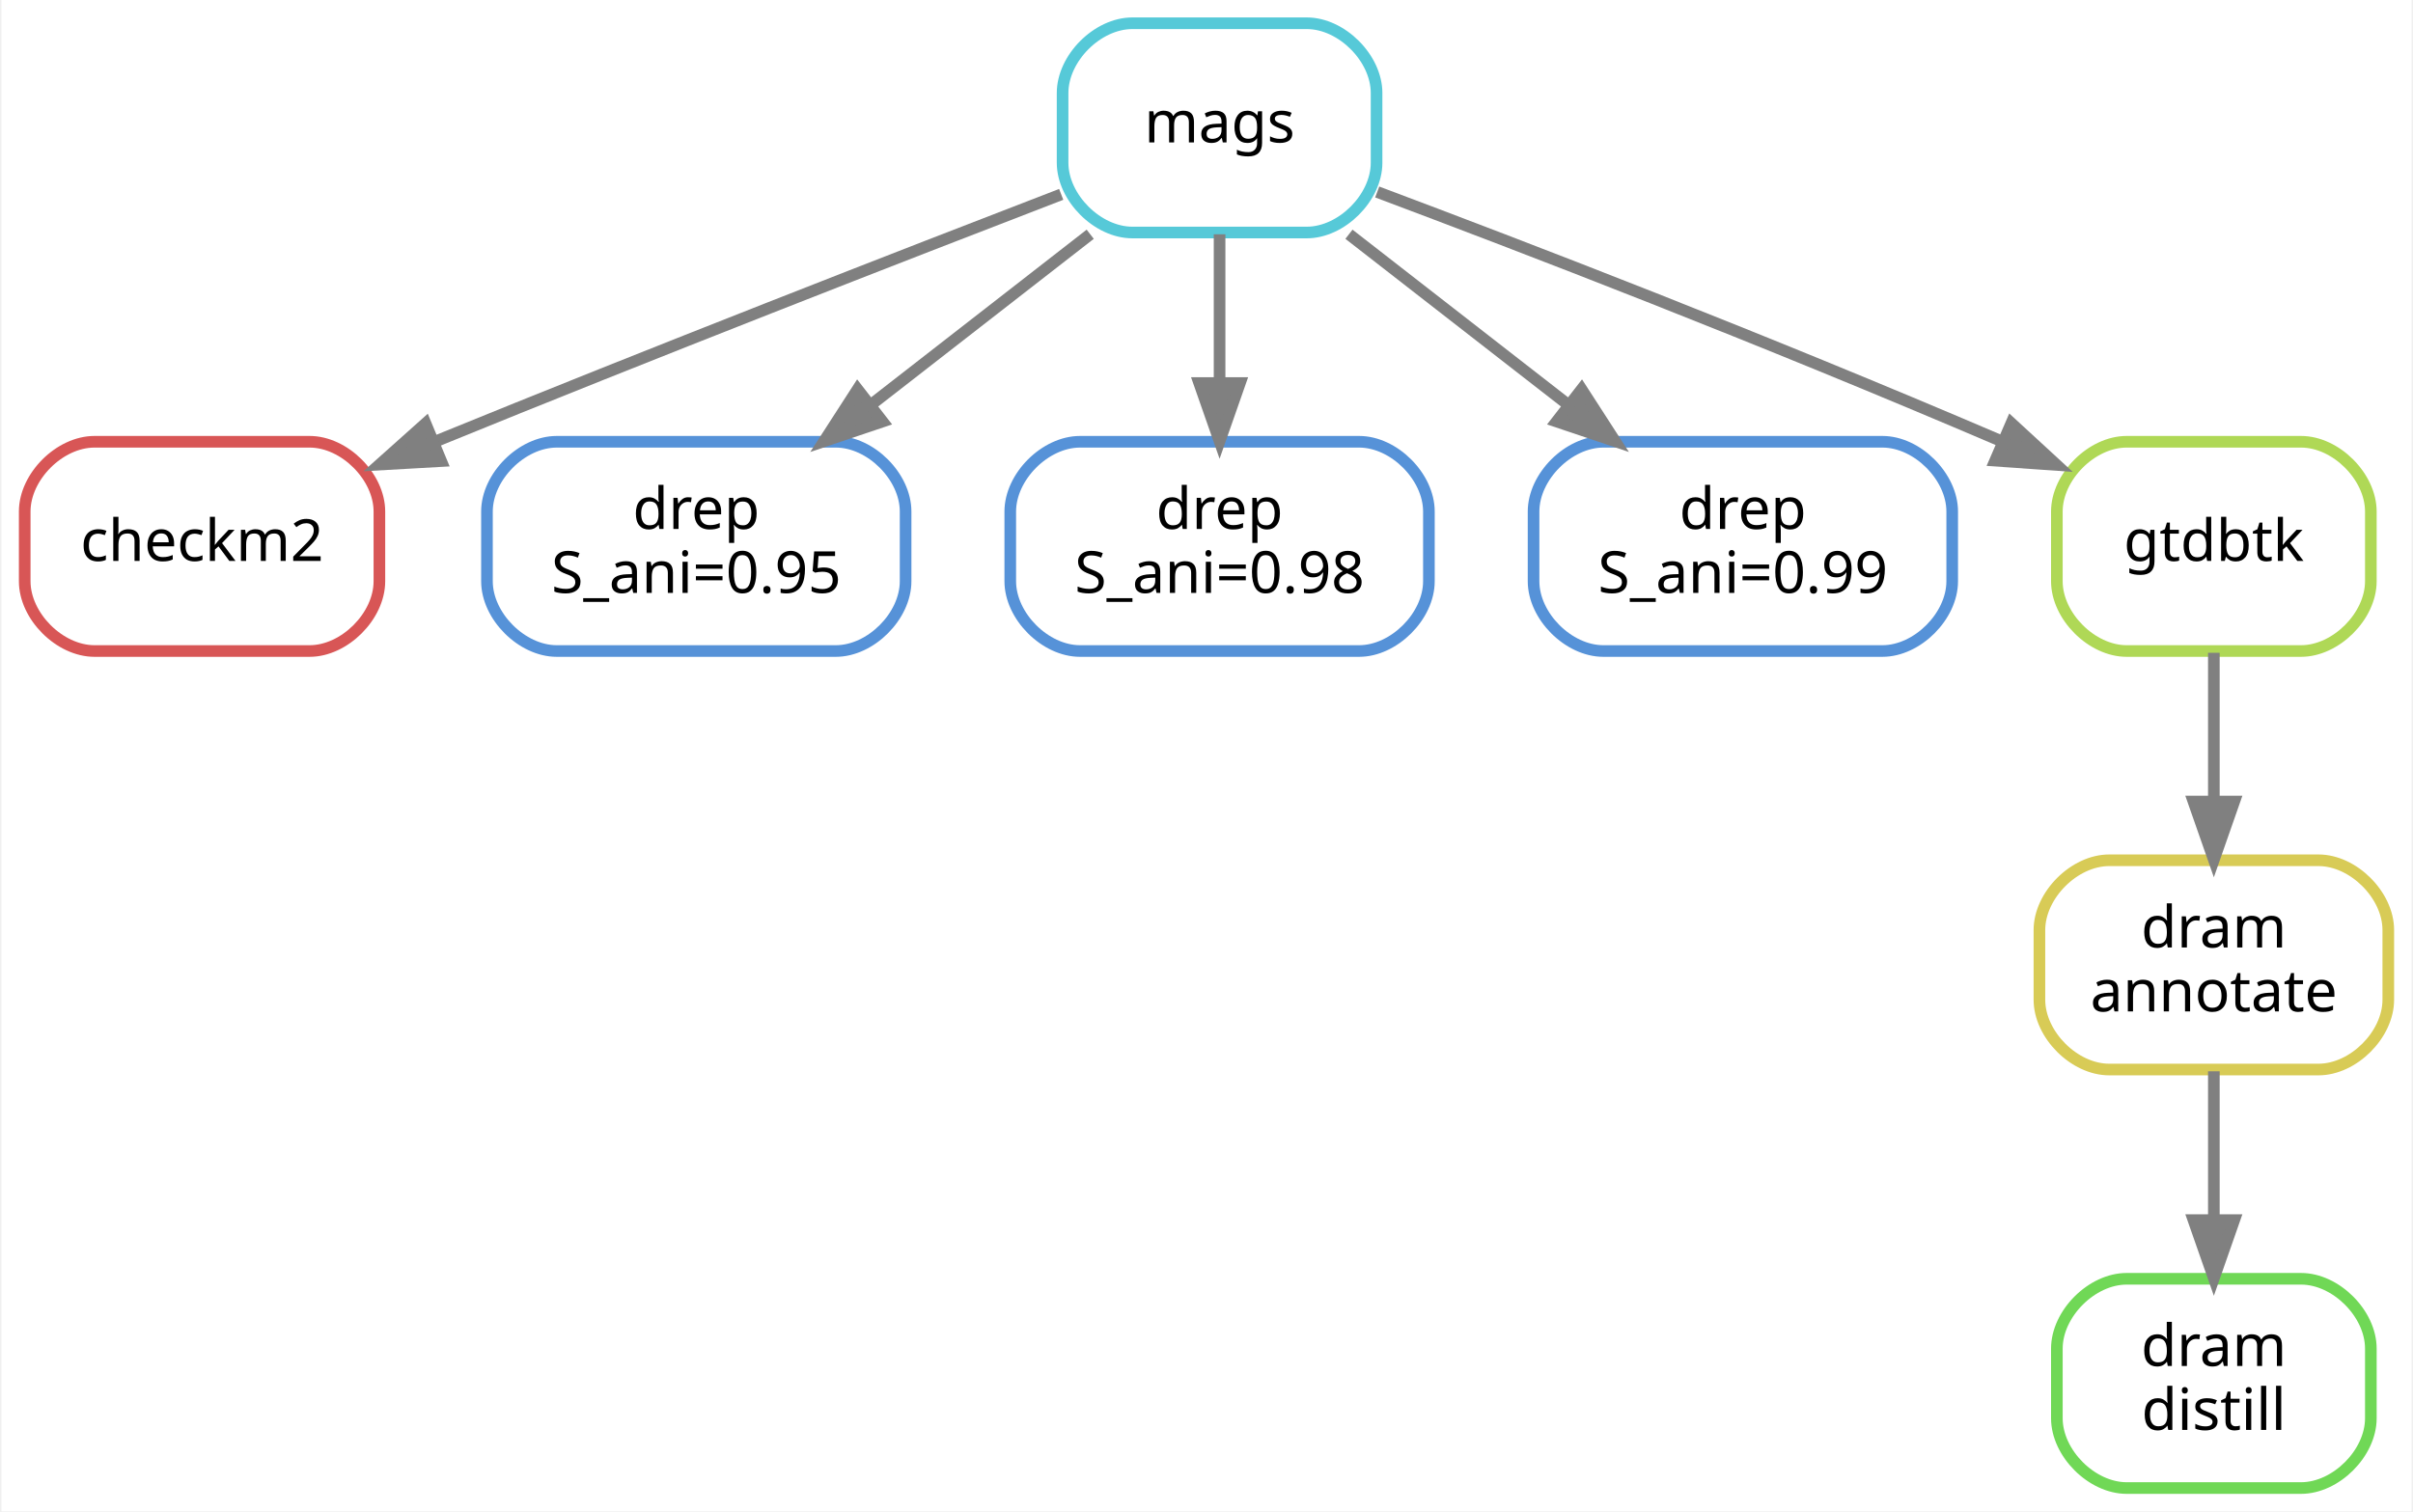
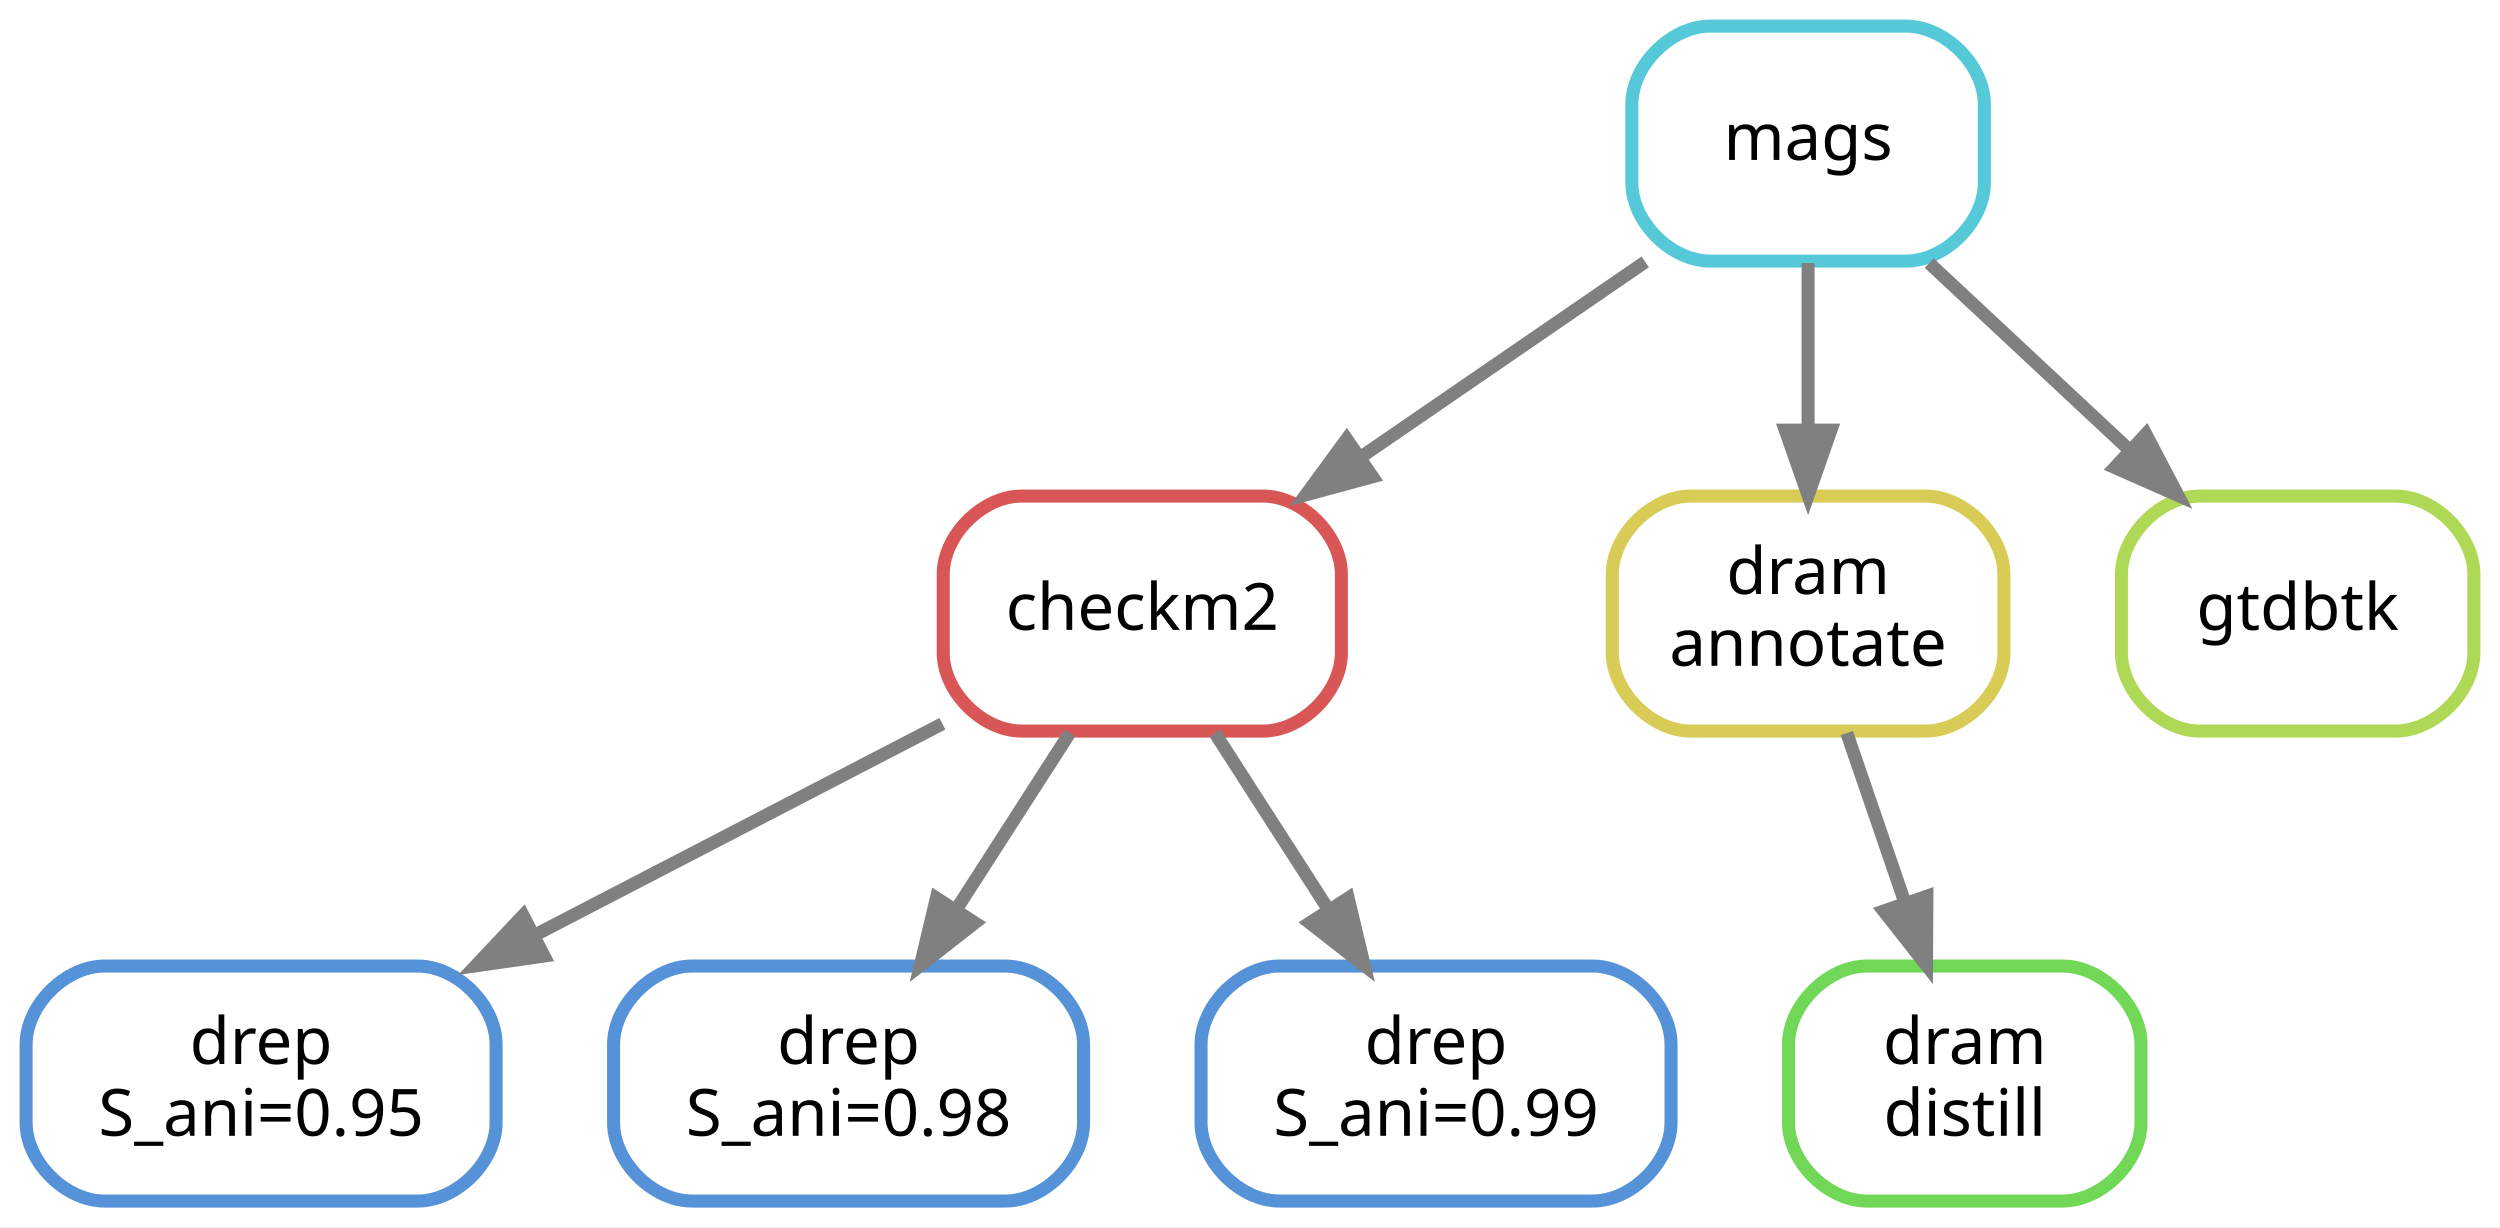
- <svg xmlns="http://www.w3.org/2000/svg" width="415pt" height="260pt" viewBox="0.00 0.00 414.50 260.00">
-   <g id="graph0" class="graph" transform="scale(1 1) rotate(0) translate(4 256)">
-     <polygon fill="white" stroke="transparent" points="-4,4 -4,-256 410.5,-256 410.5,4 -4,4" />
+ <svg xmlns="http://www.w3.org/2000/svg" width="383pt" height="188pt" viewBox="0.00 0.00 383.00 188.00">
+   <g id="graph0" class="graph" transform="scale(1 1) rotate(0) translate(4 184)">
+     <polygon fill="white" stroke="transparent" points="-4,4 -4,-184 379,-184 379,4 -4,4" />
    <g id="node1" class="node">
-       <path fill="none" stroke="#56c9d8" stroke-width="2" d="M220.5,-252C220.5,-252 190.5,-252 190.5,-252 184.5,-252 178.5,-246 178.5,-240 178.5,-240 178.5,-228 178.5,-228 178.5,-222 184.5,-216 190.5,-216 190.5,-216 220.5,-216 220.5,-216 226.5,-216 232.5,-222 232.5,-228 232.5,-228 232.5,-240 232.5,-240 232.5,-246 226.5,-252 220.5,-252" />
-       <text text-anchor="middle" x="205.5" y="-231.5" font-family="sans" font-size="10.00">mags</text>
+       <path fill="none" stroke="#56c9d8" stroke-width="2" d="M288,-180C288,-180 258,-180 258,-180 252,-180 246,-174 246,-168 246,-168 246,-156 246,-156 246,-150 252,-144 258,-144 258,-144 288,-144 288,-144 294,-144 300,-150 300,-156 300,-156 300,-168 300,-168 300,-174 294,-180 288,-180" />
+       <text text-anchor="middle" x="273" y="-159.5" font-family="sans" font-size="10.00">mags</text>
    </g>
    <g id="node2" class="node">
-       <path fill="none" stroke="#d85656" stroke-width="2" d="M49,-180C49,-180 12,-180 12,-180 6,-180 0,-174 0,-168 0,-168 0,-156 0,-156 0,-150 6,-144 12,-144 12,-144 49,-144 49,-144 55,-144 61,-150 61,-156 61,-156 61,-168 61,-168 61,-174 55,-180 49,-180" />
-       <text text-anchor="middle" x="30.5" y="-159.5" font-family="sans" font-size="10.00">checkm2</text>
+       <path fill="none" stroke="#d85656" stroke-width="2" d="M189.5,-108C189.5,-108 152.5,-108 152.5,-108 146.5,-108 140.5,-102 140.5,-96 140.5,-96 140.5,-84 140.5,-84 140.5,-78 146.5,-72 152.5,-72 152.5,-72 189.5,-72 189.5,-72 195.5,-72 201.5,-78 201.5,-84 201.5,-84 201.5,-96 201.5,-96 201.5,-102 195.5,-108 189.5,-108" />
+       <text text-anchor="middle" x="171" y="-87.5" font-family="sans" font-size="10.00">checkm2</text>
    </g>
    <g id="edge1" class="edge">
-       <path fill="none" stroke="grey" stroke-width="2" d="M178.26,-222.56C150.93,-212.03 107.68,-195.19 70.5,-180 70.4,-179.96 70.31,-179.92 70.21,-179.88" />
-       <polygon fill="grey" stroke="grey" stroke-width="2" points="71.62,-176.68 61.04,-176.08 68.94,-183.14 71.62,-176.68" />
+       <path fill="none" stroke="grey" stroke-width="2" d="M248.05,-143.88C234.96,-134.89 218.74,-123.76 204.56,-114.03" />
+       <polygon fill="grey" stroke="grey" stroke-width="2" points="206.27,-110.96 196.05,-108.19 202.31,-116.73 206.27,-110.96" />
+     </g>
+     <g id="node6" class="node">
+       <path fill="none" stroke="#d8cb56" stroke-width="2" d="M291,-108C291,-108 255,-108 255,-108 249,-108 243,-102 243,-96 243,-96 243,-84 243,-84 243,-78 249,-72 255,-72 255,-72 291,-72 291,-72 297,-72 303,-78 303,-84 303,-84 303,-96 303,-96 303,-102 297,-108 291,-108" />
+       <text text-anchor="middle" x="273" y="-93" font-family="sans" font-size="10.00">dram</text>
+       <text text-anchor="middle" x="273" y="-82" font-family="sans" font-size="10.00">annotate</text>
+     </g>
+     <g id="edge6" class="edge">
+       <path fill="none" stroke="grey" stroke-width="2" d="M273,-143.7C273,-135.98 273,-126.71 273,-118.11" />
+       <polygon fill="grey" stroke="grey" stroke-width="2" points="276.5,-118.1 273,-108.1 269.5,-118.1 276.5,-118.1" />
+     </g>
+     <g id="node8" class="node">
+       <path fill="none" stroke="#afd856" stroke-width="2" d="M363,-108C363,-108 333,-108 333,-108 327,-108 321,-102 321,-96 321,-96 321,-84 321,-84 321,-78 327,-72 333,-72 333,-72 363,-72 363,-72 369,-72 375,-78 375,-84 375,-84 375,-96 375,-96 375,-102 369,-108 363,-108" />
+       <text text-anchor="middle" x="348" y="-87.5" font-family="sans" font-size="10.00">gtdbtk</text>
+     </g>
+     <g id="edge5" class="edge">
+       <path fill="none" stroke="grey" stroke-width="2" d="M291.54,-143.7C300.8,-135.05 312.16,-124.45 322.26,-115.03" />
+       <polygon fill="grey" stroke="grey" stroke-width="2" points="324.75,-117.49 329.67,-108.1 319.98,-112.37 324.75,-117.49" />
    </g>
    <g id="node3" class="node">
-       <path fill="none" stroke="#5692d8" stroke-width="2" d="M139.5,-180C139.5,-180 91.5,-180 91.5,-180 85.5,-180 79.5,-174 79.5,-168 79.5,-168 79.5,-156 79.5,-156 79.5,-150 85.5,-144 91.5,-144 91.5,-144 139.5,-144 139.5,-144 145.5,-144 151.5,-150 151.5,-156 151.5,-156 151.5,-168 151.5,-168 151.5,-174 145.5,-180 139.5,-180" />
-       <text text-anchor="middle" x="115.5" y="-165" font-family="sans" font-size="10.00">drep</text>
-       <text text-anchor="middle" x="115.5" y="-154" font-family="sans" font-size="10.00">S_ani=0.95</text>
+       <path fill="none" stroke="#5692d8" stroke-width="2" d="M60,-36C60,-36 12,-36 12,-36 6,-36 0,-30 0,-24 0,-24 0,-12 0,-12 0,-6 6,0 12,0 12,0 60,0 60,0 66,0 72,-6 72,-12 72,-12 72,-24 72,-24 72,-30 66,-36 60,-36" />
+       <text text-anchor="middle" x="36" y="-21" font-family="sans" font-size="10.00">drep</text>
+       <text text-anchor="middle" x="36" y="-10" font-family="sans" font-size="10.00">S_ani=0.95</text>
    </g>
    <g id="edge2" class="edge">
-       <path fill="none" stroke="grey" stroke-width="2" d="M183.25,-215.7C171.92,-206.88 157.97,-196.03 145.68,-186.47" />
-       <polygon fill="grey" stroke="grey" stroke-width="2" points="147.53,-183.48 137.49,-180.1 143.24,-189.01 147.53,-183.48" />
+       <path fill="none" stroke="grey" stroke-width="2" d="M140.37,-73.12C121.88,-63.53 98.08,-51.19 77.87,-40.71" />
+       <polygon fill="grey" stroke="grey" stroke-width="2" points="79.36,-37.54 68.87,-36.04 76.14,-43.75 79.36,-37.54" />
    </g>
    <g id="node4" class="node">
-       <path fill="none" stroke="#5692d8" stroke-width="2" d="M229.5,-180C229.5,-180 181.5,-180 181.5,-180 175.5,-180 169.5,-174 169.5,-168 169.5,-168 169.5,-156 169.5,-156 169.5,-150 175.5,-144 181.5,-144 181.5,-144 229.5,-144 229.5,-144 235.5,-144 241.5,-150 241.5,-156 241.5,-156 241.5,-168 241.5,-168 241.5,-174 235.5,-180 229.5,-180" />
-       <text text-anchor="middle" x="205.5" y="-165" font-family="sans" font-size="10.00">drep</text>
-       <text text-anchor="middle" x="205.5" y="-154" font-family="sans" font-size="10.00">S_ani=0.98</text>
+       <path fill="none" stroke="#5692d8" stroke-width="2" d="M150,-36C150,-36 102,-36 102,-36 96,-36 90,-30 90,-24 90,-24 90,-12 90,-12 90,-6 96,0 102,0 102,0 150,0 150,0 156,0 162,-6 162,-12 162,-12 162,-24 162,-24 162,-30 156,-36 150,-36" />
+       <text text-anchor="middle" x="126" y="-21" font-family="sans" font-size="10.00">drep</text>
+       <text text-anchor="middle" x="126" y="-10" font-family="sans" font-size="10.00">S_ani=0.98</text>
    </g>
    <g id="edge3" class="edge">
-       <path fill="none" stroke="grey" stroke-width="2" d="M205.5,-215.7C205.5,-207.98 205.5,-198.71 205.5,-190.11" />
-       <polygon fill="grey" stroke="grey" stroke-width="2" points="209,-190.1 205.5,-180.1 202,-190.1 209,-190.1" />
+       <path fill="none" stroke="grey" stroke-width="2" d="M159.88,-71.7C154.64,-63.56 148.3,-53.69 142.52,-44.7" />
+       <polygon fill="grey" stroke="grey" stroke-width="2" points="145.35,-42.62 137,-36.1 139.46,-46.41 145.35,-42.62" />
    </g>
    <g id="node5" class="node">
-       <path fill="none" stroke="#5692d8" stroke-width="2" d="M319.5,-180C319.5,-180 271.5,-180 271.5,-180 265.5,-180 259.5,-174 259.5,-168 259.5,-168 259.5,-156 259.5,-156 259.5,-150 265.5,-144 271.5,-144 271.5,-144 319.5,-144 319.5,-144 325.5,-144 331.5,-150 331.5,-156 331.5,-156 331.5,-168 331.5,-168 331.5,-174 325.5,-180 319.5,-180" />
-       <text text-anchor="middle" x="295.5" y="-165" font-family="sans" font-size="10.00">drep</text>
-       <text text-anchor="middle" x="295.5" y="-154" font-family="sans" font-size="10.00">S_ani=0.99</text>
+       <path fill="none" stroke="#5692d8" stroke-width="2" d="M240,-36C240,-36 192,-36 192,-36 186,-36 180,-30 180,-24 180,-24 180,-12 180,-12 180,-6 186,0 192,0 192,0 240,0 240,0 246,0 252,-6 252,-12 252,-12 252,-24 252,-24 252,-30 246,-36 240,-36" />
+       <text text-anchor="middle" x="216" y="-21" font-family="sans" font-size="10.00">drep</text>
+       <text text-anchor="middle" x="216" y="-10" font-family="sans" font-size="10.00">S_ani=0.99</text>
    </g>
    <g id="edge4" class="edge">
-       <path fill="none" stroke="grey" stroke-width="2" d="M227.75,-215.7C239.08,-206.88 253.03,-196.03 265.32,-186.47" />
-       <polygon fill="grey" stroke="grey" stroke-width="2" points="267.76,-189.01 273.51,-180.1 263.47,-183.48 267.76,-189.01" />
-     </g>
-     <g id="node8" class="node">
-       <path fill="none" stroke="#afd856" stroke-width="2" d="M391.5,-180C391.5,-180 361.5,-180 361.5,-180 355.5,-180 349.5,-174 349.5,-168 349.5,-168 349.5,-156 349.5,-156 349.5,-150 355.5,-144 361.5,-144 361.5,-144 391.5,-144 391.5,-144 397.5,-144 403.5,-150 403.5,-156 403.5,-156 403.5,-168 403.5,-168 403.5,-174 397.5,-180 391.5,-180" />
-       <text text-anchor="middle" x="376.5" y="-159.5" font-family="sans" font-size="10.00">gtdbtk</text>
-     </g>
-     <g id="edge5" class="edge">
-       <path fill="none" stroke="grey" stroke-width="2" d="M232.61,-222.97C258.15,-213.38 297.64,-198.23 340.08,-180.05" />
-       <polygon fill="grey" stroke="grey" stroke-width="2" points="341.67,-183.18 349.46,-176.01 338.89,-176.75 341.67,-183.18" />
-     </g>
-     <g id="node6" class="node">
-       <path fill="none" stroke="#d8cb56" stroke-width="2" d="M394.5,-108C394.5,-108 358.5,-108 358.5,-108 352.5,-108 346.5,-102 346.5,-96 346.5,-96 346.5,-84 346.5,-84 346.5,-78 352.5,-72 358.5,-72 358.5,-72 394.5,-72 394.5,-72 400.5,-72 406.5,-78 406.5,-84 406.5,-84 406.5,-96 406.5,-96 406.5,-102 400.5,-108 394.5,-108" />
-       <text text-anchor="middle" x="376.5" y="-93" font-family="sans" font-size="10.00">dram</text>
-       <text text-anchor="middle" x="376.5" y="-82" font-family="sans" font-size="10.00">annotate</text>
+       <path fill="none" stroke="grey" stroke-width="2" d="M182.12,-71.7C187.36,-63.56 193.7,-53.69 199.48,-44.7" />
+       <polygon fill="grey" stroke="grey" stroke-width="2" points="202.54,-46.41 205,-36.1 196.65,-42.62 202.54,-46.41" />
    </g>
    <g id="node7" class="node">
-       <path fill="none" stroke="#70d856" stroke-width="2" d="M391.5,-36C391.5,-36 361.5,-36 361.5,-36 355.5,-36 349.5,-30 349.5,-24 349.5,-24 349.5,-12 349.5,-12 349.5,-6 355.5,0 361.5,0 361.5,0 391.5,0 391.5,0 397.5,0 403.5,-6 403.5,-12 403.5,-12 403.5,-24 403.5,-24 403.5,-30 397.5,-36 391.5,-36" />
-       <text text-anchor="middle" x="376.5" y="-21" font-family="sans" font-size="10.00">dram</text>
-       <text text-anchor="middle" x="376.5" y="-10" font-family="sans" font-size="10.00">distill</text>
+       <path fill="none" stroke="#70d856" stroke-width="2" d="M312,-36C312,-36 282,-36 282,-36 276,-36 270,-30 270,-24 270,-24 270,-12 270,-12 270,-6 276,0 282,0 282,0 312,0 312,0 318,0 324,-6 324,-12 324,-12 324,-24 324,-24 324,-30 318,-36 312,-36" />
+       <text text-anchor="middle" x="297" y="-21" font-family="sans" font-size="10.00">dram</text>
+       <text text-anchor="middle" x="297" y="-10" font-family="sans" font-size="10.00">distill</text>
    </g>
    <g id="edge7" class="edge">
-       <path fill="none" stroke="grey" stroke-width="2" d="M376.5,-71.7C376.5,-63.98 376.5,-54.71 376.5,-46.11" />
-       <polygon fill="grey" stroke="grey" stroke-width="2" points="380,-46.1 376.5,-36.1 373,-46.1 380,-46.1" />
-     </g>
-     <g id="edge6" class="edge">
-       <path fill="none" stroke="grey" stroke-width="2" d="M376.5,-143.7C376.5,-135.98 376.5,-126.71 376.5,-118.11" />
-       <polygon fill="grey" stroke="grey" stroke-width="2" points="380,-118.1 376.5,-108.1 373,-118.1 380,-118.1" />
+       <path fill="none" stroke="grey" stroke-width="2" d="M278.93,-71.7C281.61,-63.9 284.83,-54.51 287.8,-45.83" />
+       <polygon fill="grey" stroke="grey" stroke-width="2" points="291.2,-46.7 291.14,-36.1 284.58,-44.43 291.2,-46.7" />
    </g>
  </g>
</svg>
